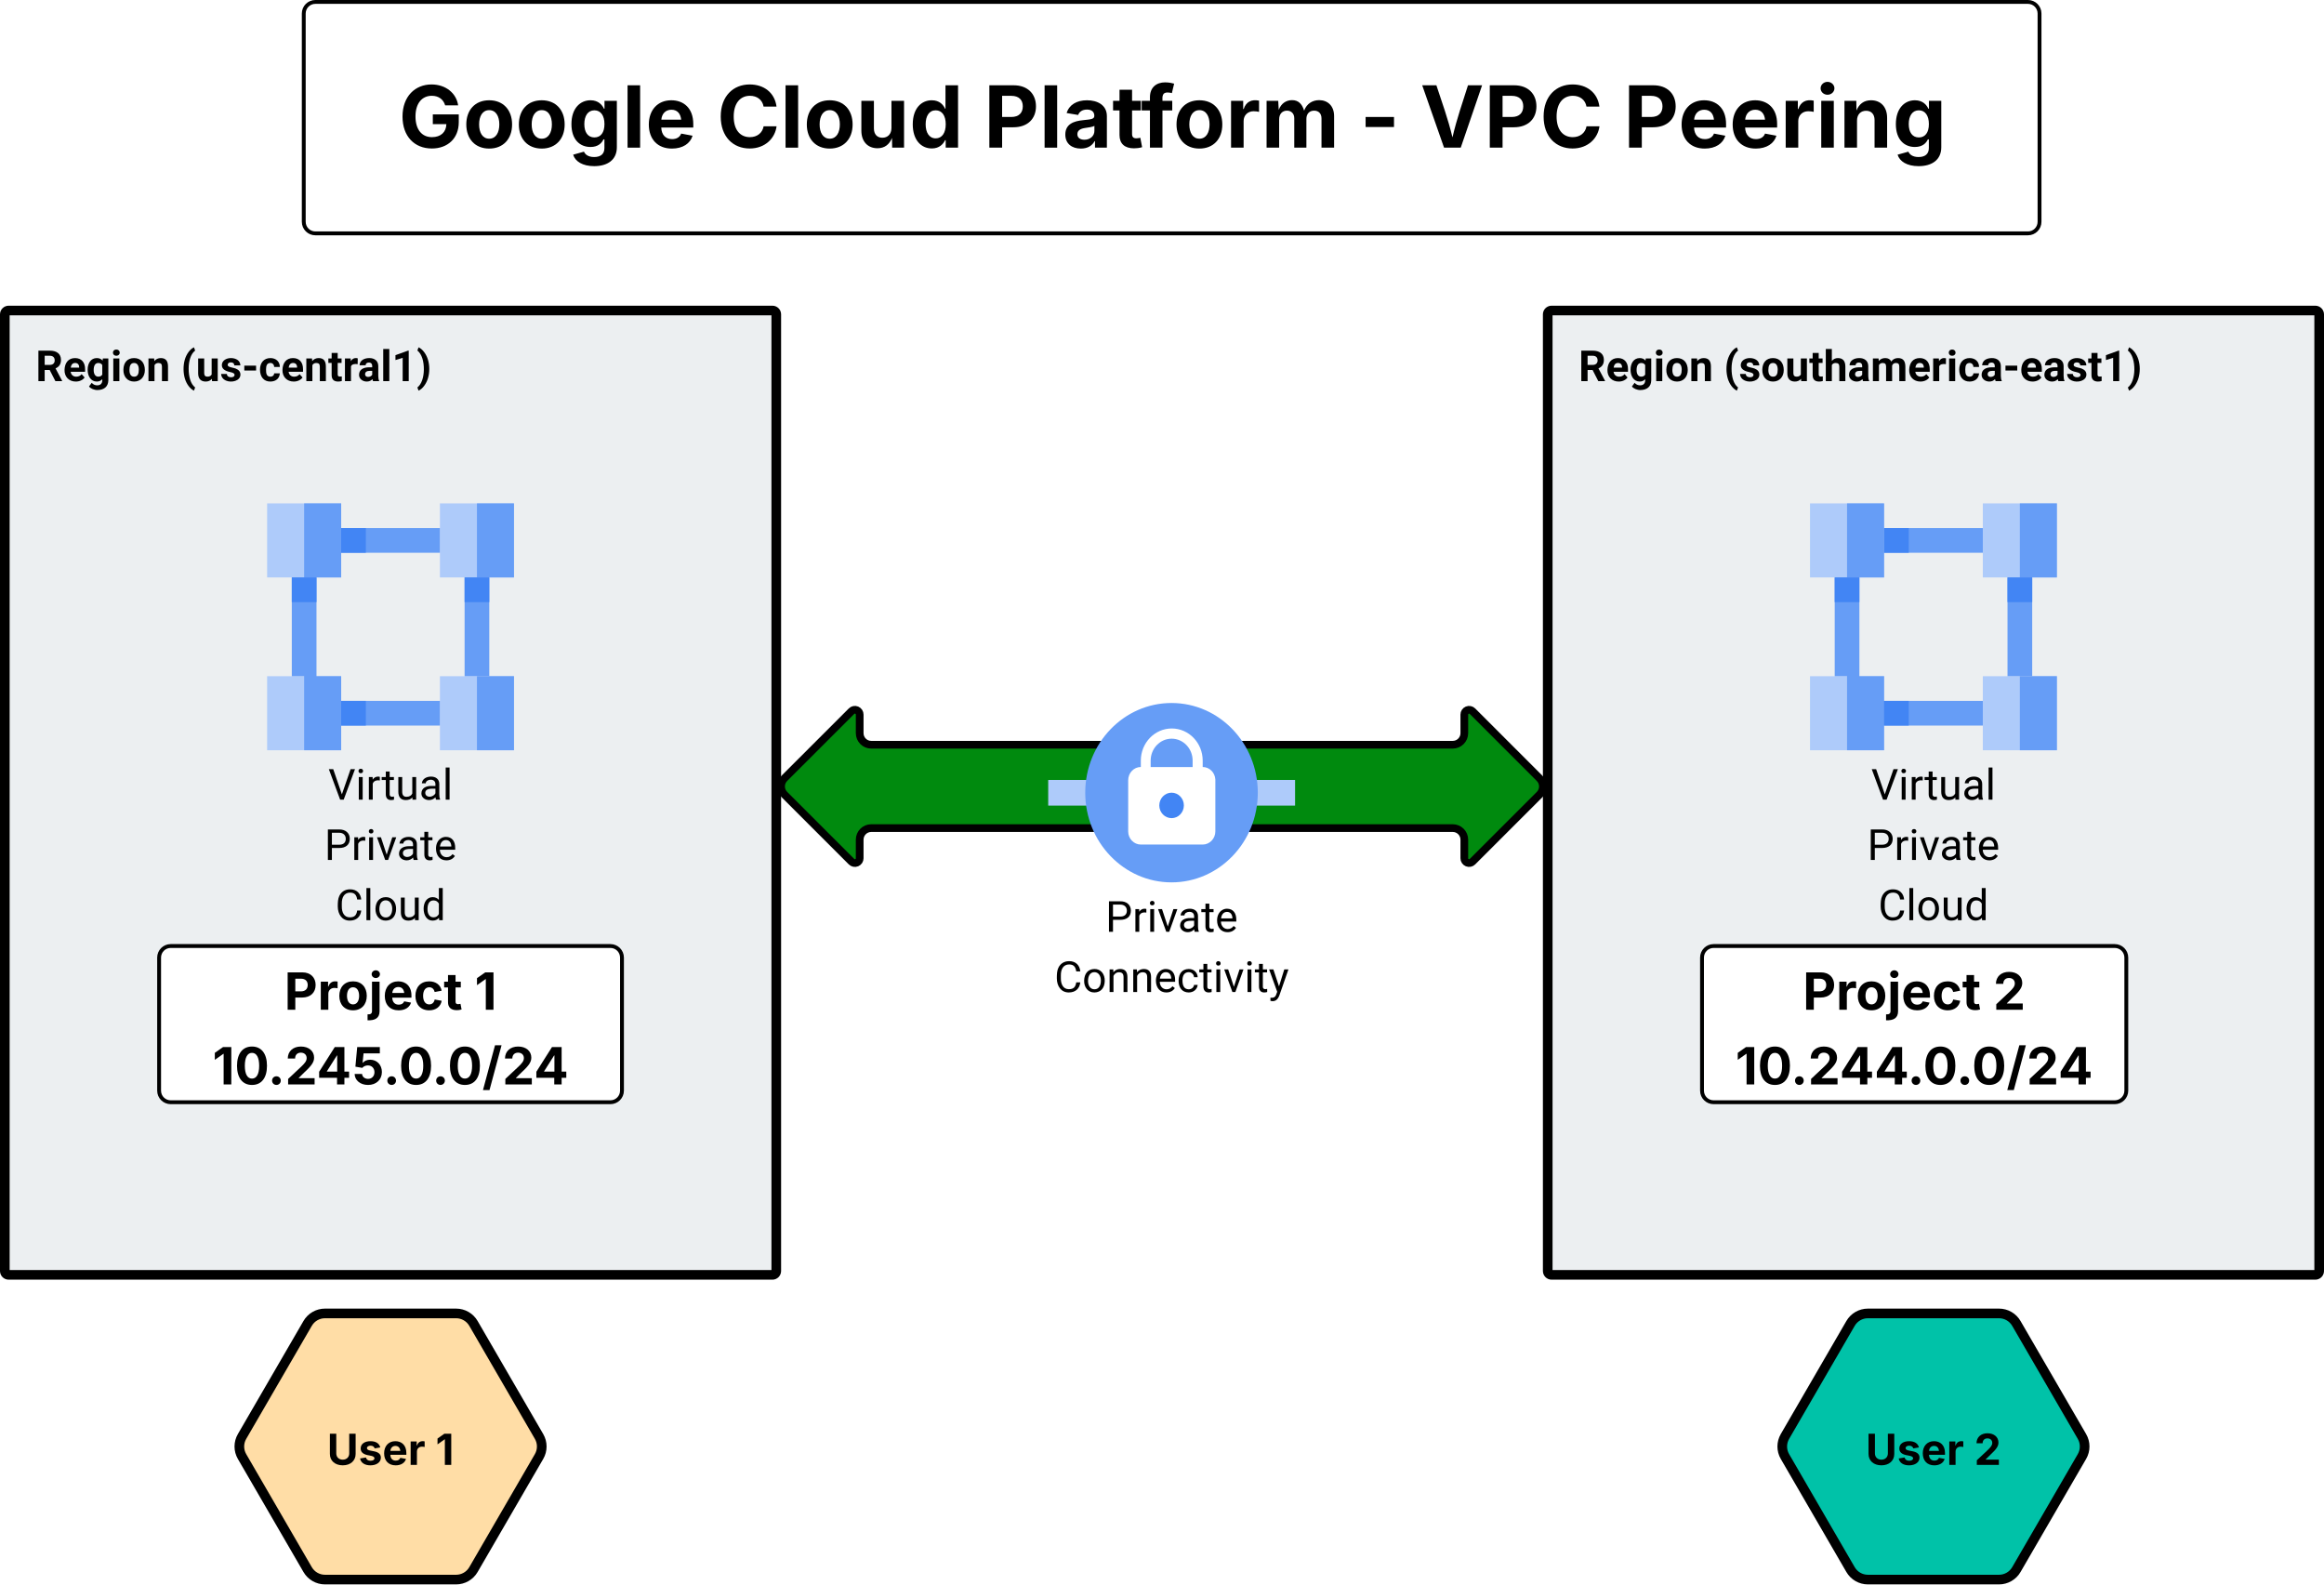
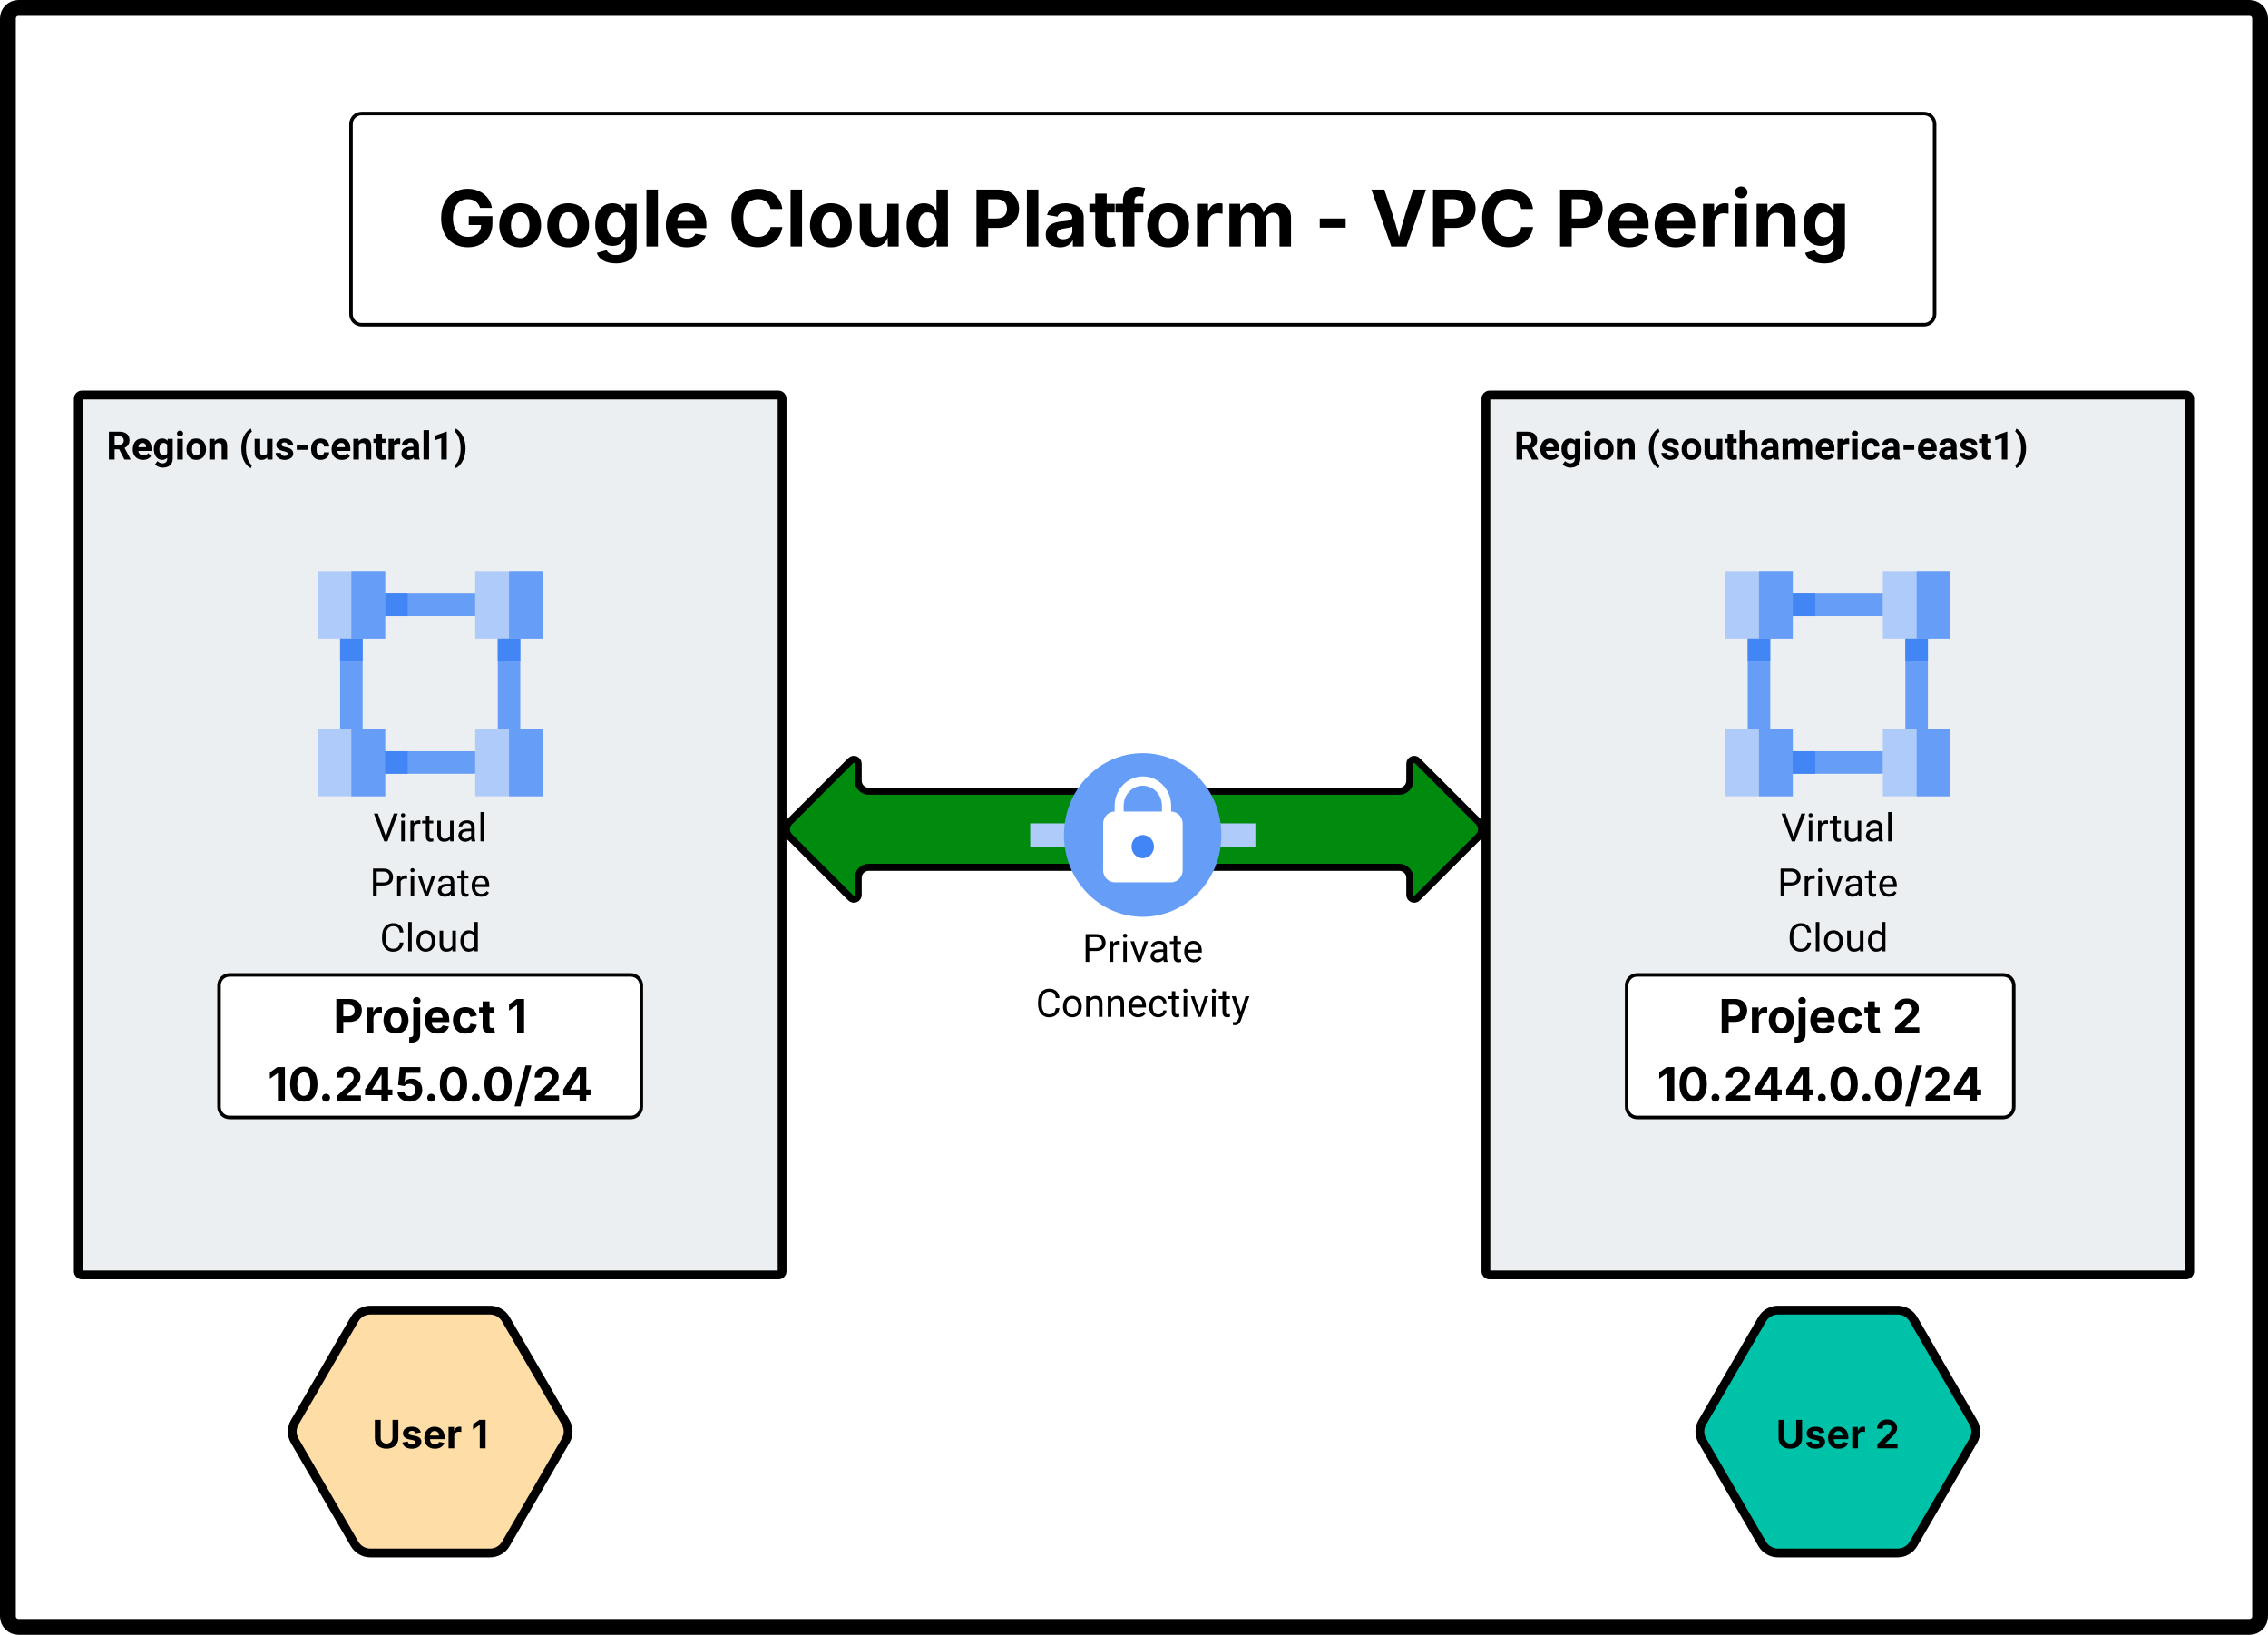
- <svg xmlns="http://www.w3.org/2000/svg" xmlns:ns1="lucid" xmlns:xlink="http://www.w3.org/1999/xlink" width="1205" height="821.5">
-   <g transform="translate(-237.5 61)" ns1:page-tab-id="0_0">
+ <svg xmlns="http://www.w3.org/2000/svg" xmlns:ns1="lucid" xmlns:xlink="http://www.w3.org/1999/xlink" width="1289" height="929">
+   <g transform="translate(-195.5 124.5)" ns1:page-tab-id="0_0">
    <path d="M0-500h1500v1500H0z" fill="#fff" />
+     <path d="M200-114a6 6 0 0 1 6-6h1268a6 6 0 0 1 6 6v908a6 6 0 0 1-6 6H206a6 6 0 0 1-6-6z" stroke="#000" stroke-width="9" fill="#fff" />
    <path d="M240 102a2 2 0 0 1 2-2h396a2 2 0 0 1 2 2v496a2 2 0 0 1-2 2H242a2 2 0 0 1-2-2z" stroke="#000" stroke-width="5" fill="#eceff1" />
    <use xlink:href="#a" transform="matrix(1,0,0,1,256,116) translate(0 20.61632)" />
    <use xlink:href="#b" transform="matrix(1,0,0,1,256,116) translate(75.31467 20.61632)" />
    <path d="M1040 102a2 2 0 0 1 2-2h396a2 2 0 0 1 2 2v496a2 2 0 0 1-2 2h-396a2 2 0 0 1-2-2z" stroke="#000" stroke-width="5" fill="#eceff1" />
    <use xlink:href="#a" transform="matrix(1,0,0,1,1056,116) translate(0 20.61632)" />
    <use xlink:href="#c" transform="matrix(1,0,0,1,1056,116) translate(75.31467 20.61632)" />
    <path d="M465.6 200H504v38.4h-38.4V200z" stroke="#000" stroke-opacity="0" fill="#aecbfa" />
    <path d="M484.8 200H504v38.4h-19.2V200z" stroke="#000" stroke-opacity="0" fill="#669df6" />
    <path d="M465.6 289.6H504V328h-38.4v-38.4z" stroke="#000" stroke-opacity="0" fill="#aecbfa" />
    <path d="M484.8 289.6H504V328h-19.2v-38.4z" stroke="#000" stroke-opacity="0" fill="#669df6" />
    <path d="M376 200h38.4v38.4H376V200z" stroke="#000" stroke-opacity="0" fill="#aecbfa" />
    <path d="M395.2 200h19.2v38.4h-19.2V200z" stroke="#000" stroke-opacity="0" fill="#669df6" />
    <path d="M376 289.6h38.4V328H376v-38.4z" stroke="#000" stroke-opacity="0" fill="#aecbfa" />
    <path d="M395.2 289.6h19.2V328h-19.2v-38.4zM414.4 212.8h51.2v12.8h-51.2v-12.8zM414.4 302.4h51.2v12.8h-51.2v-12.8zM478.4 238.4h12.8v51.2h-12.8v-51.2zM388.8 238.4h12.8v51.2h-12.8v-51.2z" stroke="#000" stroke-opacity="0" fill="#669df6" />
    <path d="M388.8 238.4h12.8v12.8h-12.8v-12.8zM478.4 238.4h12.8v12.8h-12.8v-12.8zM414.4 212.8h12.8v12.8h-12.8v-12.8zM414.4 302.4h12.8v12.8h-12.8v-12.8z" stroke="#000" stroke-opacity="0" fill="#4285f4" />
    <path d="M390.08 212.8v102.4h99.84V212.8z" stroke="#000" stroke-opacity="0" fill-opacity="0" />
    <use xlink:href="#d" transform="matrix(1,0,0,1,376,333) translate(31.70833 20.61632)" />
    <use xlink:href="#e" transform="matrix(1,0,0,1,376,333) translate(29.67383 51.86632)" />
    <use xlink:href="#f" transform="matrix(1,0,0,1,376,333) translate(35.34332 83.11632)" />
    <path d="M1265.6 200h38.4v38.4h-38.4V200z" stroke="#000" stroke-opacity="0" fill="#aecbfa" />
    <path d="M1284.8 200h19.2v38.4h-19.2V200z" stroke="#000" stroke-opacity="0" fill="#669df6" />
    <path d="M1265.6 289.6h38.4V328h-38.4v-38.4z" stroke="#000" stroke-opacity="0" fill="#aecbfa" />
    <path d="M1284.8 289.6h19.2V328h-19.2v-38.4z" stroke="#000" stroke-opacity="0" fill="#669df6" />
    <path d="M1176 200h38.4v38.4H1176V200z" stroke="#000" stroke-opacity="0" fill="#aecbfa" />
    <path d="M1195.2 200h19.2v38.4h-19.2V200z" stroke="#000" stroke-opacity="0" fill="#669df6" />
    <path d="M1176 289.6h38.4V328H1176v-38.4z" stroke="#000" stroke-opacity="0" fill="#aecbfa" />
    <path d="M1195.2 289.6h19.2V328h-19.2v-38.4zM1214.4 212.8h51.2v12.8h-51.2v-12.8zM1214.4 302.4h51.2v12.8h-51.2v-12.8zM1278.4 238.4h12.8v51.2h-12.8v-51.2zM1188.8 238.4h12.8v51.2h-12.8v-51.2z" stroke="#000" stroke-opacity="0" fill="#669df6" />
    <path d="M1188.8 238.4h12.8v12.8h-12.8v-12.8zM1278.4 238.4h12.8v12.8h-12.8v-12.8zM1214.4 212.8h12.8v12.8h-12.8v-12.8zM1214.4 302.4h12.8v12.8h-12.8v-12.8z" stroke="#000" stroke-opacity="0" fill="#4285f4" />
    <path d="M1190.08 212.8v102.4h99.84V212.8z" stroke="#000" stroke-opacity="0" fill-opacity="0" />
    <use xlink:href="#d" transform="matrix(1,0,0,1,1176,333) translate(31.70833 20.61632)" />
    <use xlink:href="#e" transform="matrix(1,0,0,1,1176,333) translate(29.67383 51.86632)" />
    <use xlink:href="#f" transform="matrix(1,0,0,1,1176,333) translate(35.34332 83.11632)" />
    <path d="M320 435.5a6 6 0 0 1 6-6h228a6 6 0 0 1 6 6v69a6 6 0 0 1-6 6H326a6 6 0 0 1-6-6z" stroke="#000" stroke-width="2" fill="#fff" />
    <use xlink:href="#g" transform="matrix(1,0,0,1,325,434.5078) translate(59.88932 28.05208)" />
    <use xlink:href="#h" transform="matrix(1,0,0,1,325,434.5078) translate(158.6133 28.05208)" />
    <use xlink:href="#i" transform="matrix(1,0,0,1,325,434.5078) translate(22.67578 66.77083)" />
    <path d="M1120 435.5a6 6 0 0 1 6-6h208a6 6 0 0 1 6 6v69a6 6 0 0 1-6 6h-208a6 6 0 0 1-6-6z" stroke="#000" stroke-width="2" fill="#fff" />
    <use xlink:href="#g" transform="matrix(1,0,0,1,1125,434.5078) translate(47.23958 28.05208)" />
    <use xlink:href="#j" transform="matrix(1,0,0,1,1125,434.5078) translate(145.9635 28.05208)" />
    <use xlink:href="#k" transform="matrix(1,0,0,1,1125,434.5078) translate(12.32422 66.77083)" />
    <path d="M644.24 351a6 6 0 0 1 0-8.5L679 307.75a2.48 2.48 0 0 1 4.25 1.76v9.63a6 6 0 0 0 6 6h301.5a6 6 0 0 0 6-6v-9.63a2.48 2.48 0 0 1 4.24-1.76l34.76 34.77a6 6 0 0 1 0 8.5L1001 385.75a2.48 2.48 0 0 1-4.25-1.76v-9.63a6 6 0 0 0-6-6h-301.5a6 6 0 0 0-6 6V384a2.48 2.48 0 0 1-4.24 1.76z" stroke="#000" stroke-width="4" fill="#008a0e" />
    <path d="M395-54a6 6 0 0 1 6-6h888a6 6 0 0 1 6 6V54a6 6 0 0 1-6 6H401a6 6 0 0 1-6-6z" stroke="#000" stroke-width="2" fill="#fff" />
    <use xlink:href="#l" transform="matrix(1,0,0,1,400,-55) translate(44.16536 70.55556)" />
    <use xlink:href="#m" transform="matrix(1,0,0,1,400,-55) translate(209.161 70.55556)" />
    <use xlink:href="#n" transform="matrix(1,0,0,1,400,-55) translate(347.5508 70.55556)" />
    <use xlink:href="#o" transform="matrix(1,0,0,1,400,-55) translate(542.5378 70.55556)" />
    <use xlink:href="#p" transform="matrix(1,0,0,1,400,-55) translate(573.8529 70.55556)" />
    <use xlink:href="#q" transform="matrix(1,0,0,1,400,-55) translate(679.2348 70.55556)" />
    <path d="M781 343.4h128v13.3H781v-13.3z" stroke="#000" stroke-opacity="0" fill="#aecbfa" />
    <path d="M889.67 350c0 25.67-20.04 46.5-44.73 46.5-24.7 0-44.74-20.83-44.74-46.5s20.04-46.5 44.74-46.5c24.7 0 44.73 20.83 44.73 46.5z" stroke="#000" stroke-opacity="0" fill="#669df6" />
    <path d="M861.1 336.68v-3.3c0-9.2-7.18-16.67-16.04-16.67-8.85 0-16.04 7.47-16.04 16.67v3.3c-3.6 0-6.55 3.08-6.55 6.87v26.54c0 3.73 2.94 6.8 6.55 6.8h32.08c3.62 0 6.56-3.07 6.56-6.8v-26.9c-.18-3.67-3.08-6.5-6.56-6.5z" stroke="#000" stroke-opacity="0" fill="#fff" />
    <path d="M855.88 336.7h-21.76v-3.35C834.12 327.1 839 322 845 322c6 0 10.88 5.1 10.88 11.35z" stroke="#000" stroke-opacity="0" fill="#669df6" />
    <path d="M851.34 356.6c0 3.65-2.86 6.6-6.37 6.6-3.52 0-6.37-2.95-6.37-6.6 0-3.64 2.85-6.6 6.37-6.6 3.5 0 6.37 2.96 6.37 6.6z" stroke="#000" stroke-opacity="0" fill="#4285f4" />
    <g>
      <use xlink:href="#r" transform="matrix(1,0,0,1,781,401.5) translate(29.67383 20.61632)" />
      <use xlink:href="#s" transform="matrix(1,0,0,1,781,401.5) translate(3.176432 51.86632)" />
    </g>
    <path d="M363 694.2a10.35 10.35 0 0 1 0-10.4l34-58.6a10.4 10.4 0 0 1 9-5.2h68a10.4 10.4 0 0 1 9 5.2l34 58.6a10.35 10.35 0 0 1 0 10.4l-34 58.6a10.4 10.4 0 0 1-9 5.2h-68a10.4 10.4 0 0 1-9-5.2z" stroke="#000" stroke-width="5" fill="#ffdda6" />
    <g>
      <use xlink:href="#t" transform="matrix(1,0,0,1,365,625) translate(42.08399 73.52778)" />
      <use xlink:href="#u" transform="matrix(1,0,0,1,365,625) translate(98.34484 73.52778)" />
    </g>
    <path d="M1163 694.2a10.35 10.35 0 0 1 0-10.4l34-58.6a10.4 10.4 0 0 1 9-5.2h68a10.4 10.4 0 0 1 9 5.2l34 58.6a10.35 10.35 0 0 1 0 10.4l-34 58.6a10.4 10.4 0 0 1-9 5.2h-68a10.4 10.4 0 0 1-9-5.2z" stroke="#000" stroke-width="5" fill="#00c2a8" />
    <g>
      <use xlink:href="#t" transform="matrix(1,0,0,1,1165,625) translate(39.87588 73.52778)" />
      <use xlink:href="#v" transform="matrix(1,0,0,1,1165,625) translate(96.13673 73.52778)" />
    </g>
    <defs>
      <path d="M1209-1016c0 219-100 334-260 407l315 595V0H942L669-533H430V0H130v-1456h541c318-3 538 141 538 440zm-300 24c-1-144-85-221-238-221H430v437h242c144 2 238-77 237-216" id="w" />
      <path d="M1031-175C952-60 797 20 609 20 287 20 60-206 72-543c12-330 180-559 505-559 309 0 482 214 477 537v118H365c15 134 115 234 263 234 111 0 198-40 261-121zM770-644c5-139-62-226-194-224-130 1-191 97-208 224h402" id="x" />
      <path d="M505 20C221 18 69-239 69-549c0-302 153-553 438-553 119 0 211 41 277 122l12-102h262V-36c-8 305-208 458-520 462-160 1-335-76-403-170L263 80c72 81 159 121 262 121 172 1 260-107 243-294C701-18 614 20 505 20zm76-887c-165 0-223 147-223 339 0 172 66 314 221 314 88 0 151-33 189-99v-455c-39-66-101-99-187-99" id="y" />
      <path d="M416 0H126v-1082h290V0zM271-1212c-92 0-162-61-162-150s68-149 162-149c93 0 162 60 162 149s-70 150-162 150" id="z" />
      <path d="M579 20C257 20 58-214 66-551c8-331 182-551 511-551 324 0 514 231 514 572 0 319-198 550-512 550zm-2-888c-169 0-222 141-222 338 0 181 61 317 224 317 170 0 223-137 223-338 0-178-64-317-225-317" id="A" />
      <path d="M750-692c-1-124-48-174-173-175-81 0-142 35-183 104V0H105v-1082h272l9 125c77-97 181-145 311-145 244 0 342 151 342 403V0H750v-692" id="B" />
      <g id="a">
        <use transform="matrix(0.01085069,0,0,0.01085069,0,0)" xlink:href="#w" />
        <use transform="matrix(0.01085069,0,0,0.01085069,14.18186,0)" xlink:href="#x" />
        <use transform="matrix(0.01085069,0,0,0.01085069,26.19358,0)" xlink:href="#y" />
        <use transform="matrix(0.01085069,0,0,0.01085069,38.87804,0)" xlink:href="#z" />
        <use transform="matrix(0.01085069,0,0,0.01085069,44.76997,0)" xlink:href="#A" />
        <use transform="matrix(0.01085069,0,0,0.01085069,57.33507,0)" xlink:href="#B" />
      </g>
      <path d="M369-598c0 393 97 738 310 900l-56 153c-200-92-361-334-433-572-84-277-87-628-5-911 71-244 234-495 438-588l56 156c-205 153-310 488-310 862" id="C" />
      <path d="M463 20c-241-1-359-147-359-393v-709h289v699c0 113 51 169 154 169 98 0 165-34 202-102v-766h290V0H767l-8-110C688-23 589 20 463 20" id="D" />
      <path d="M529-185c94 0 168-33 168-114 0-35-18-63-53-83s-91-39-168-55C219-491 90-600 90-765c0-208 203-337 432-337 246 0 451 124 453 349H686c-2-91-62-143-165-143-86 0-151 41-153 117 0 32 16 57 46 77 63 43 257 69 335 100 151 60 229 153 229 291C978-13 554 93 282-28 162-81 60-190 56-344h274c5 106 86 159 199 159" id="E" />
      <path d="M673-507H110v-233h563v233" id="F" />
      <path d="M355-556c-2 203 30 338 206 343 102 3 181-63 182-161h271C1001-128 821 17 566 20 242 24 66-212 66-554c0-320 184-548 498-548 262 0 451 167 450 423H743c-1-108-75-193-184-189-162 6-202 123-204 312" id="G" />
      <path d="M457-330c2 83 25 111 111 112 32 0 60-2 85-7V-6c-57 17-115 26-175 26-203 0-310-102-310-307v-583H10v-212h158v-266h289v266h185v212H457v540" id="H" />
      <path d="M719-811c-143-24-279 1-319 103V0H111v-1082h273l8 129c74-124 180-175 331-136" id="I" />
      <path d="M552-1102c254-4 435 134 435 383v469c1 103 15 180 43 233V0H738c-13-26-23-58-29-97C639-19 548 20 436 20 238 20 64-113 68-304c5-258 212-357 496-357h133c11-137-29-227-160-227-90 0-156 45-156 131H92c15-231 213-342 460-345zM357-325c0 76 61 124 142 124 88 0 168-45 198-105v-186H589c-152 2-232 51-232 167" id="J" />
      <path d="M416 0H126v-1536h290V0" id="K" />
      <path d="M801 0H512v-1114l-345 107v-235l603-216h31V0" id="L" />
      <path d="M349-541c6-400-96-755-309-922l56-153c203 91 368 336 444 575 89 280 91 621 4 907-74 244-242 497-448 589L40 302c199-150 304-484 309-843" id="M" />
      <g id="b">
        <use transform="matrix(0.01085069,0,0,0.01085069,0,0)" xlink:href="#C" />
        <use transform="matrix(0.01085069,0,0,0.01085069,7.801649,0)" xlink:href="#D" />
        <use transform="matrix(0.01085069,0,0,0.01085069,20.23655,0)" xlink:href="#E" />
        <use transform="matrix(0.01085069,0,0,0.01085069,31.66233,0)" xlink:href="#F" />
        <use transform="matrix(0.01085069,0,0,0.01085069,40.27778,0)" xlink:href="#G" />
        <use transform="matrix(0.01085069,0,0,0.01085069,51.86632,0)" xlink:href="#x" />
        <use transform="matrix(0.01085069,0,0,0.01085069,63.87804,0)" xlink:href="#B" />
        <use transform="matrix(0.01085069,0,0,0.01085069,76.32378,0)" xlink:href="#H" />
        <use transform="matrix(0.01085069,0,0,0.01085069,83.83247,0)" xlink:href="#I" />
        <use transform="matrix(0.01085069,0,0,0.01085069,91.61241,0)" xlink:href="#J" />
        <use transform="matrix(0.01085069,0,0,0.01085069,103.5265,0)" xlink:href="#K" />
        <use transform="matrix(0.01085069,0,0,0.01085069,109.4184,0)" xlink:href="#L" />
        <use transform="matrix(0.01085069,0,0,0.01085069,122.168,0)" xlink:href="#M" />
      </g>
      <path d="M750-685c-1-124-48-182-173-182-85 0-146 33-184 98V0H104v-1536h289v572c77-92 173-138 289-138 235 0 357 136 357 409V0H750v-685" id="N" />
      <path d="M741-689c-2-124-40-177-163-178-82 0-141 34-178 102V0H111v-1082h271l9 121c77-94 180-141 311-141 139 0 235 55 287 165 76-110 184-165 325-165 249 0 348 151 348 411V0h-290v-690c-2-123-39-176-163-177-87 0-147 41-180 124l1 743H741v-689" id="O" />
      <g id="c">
        <use transform="matrix(0.01085069,0,0,0.01085069,0,0)" xlink:href="#C" />
        <use transform="matrix(0.01085069,0,0,0.01085069,7.801649,0)" xlink:href="#E" />
        <use transform="matrix(0.01085069,0,0,0.01085069,19.22743,0)" xlink:href="#A" />
        <use transform="matrix(0.01085069,0,0,0.01085069,31.79253,0)" xlink:href="#D" />
        <use transform="matrix(0.01085069,0,0,0.01085069,44.22743,0)" xlink:href="#H" />
        <use transform="matrix(0.01085069,0,0,0.01085069,51.73611,0)" xlink:href="#N" />
        <use transform="matrix(0.01085069,0,0,0.01085069,64.17101,0)" xlink:href="#J" />
        <use transform="matrix(0.01085069,0,0,0.01085069,76.08507,0)" xlink:href="#O" />
        <use transform="matrix(0.01085069,0,0,0.01085069,95.32335,0)" xlink:href="#x" />
        <use transform="matrix(0.01085069,0,0,0.01085069,107.3351,0)" xlink:href="#I" />
        <use transform="matrix(0.01085069,0,0,0.01085069,115.4405,0)" xlink:href="#z" />
        <use transform="matrix(0.01085069,0,0,0.01085069,121.3325,0)" xlink:href="#G" />
        <use transform="matrix(0.01085069,0,0,0.01085069,132.921,0)" xlink:href="#J" />
        <use transform="matrix(0.01085069,0,0,0.01085069,144.8351,0)" xlink:href="#F" />
        <use transform="matrix(0.01085069,0,0,0.01085069,153.4505,0)" xlink:href="#x" />
        <use transform="matrix(0.01085069,0,0,0.01085069,165.4622,0)" xlink:href="#J" />
        <use transform="matrix(0.01085069,0,0,0.01085069,177.3763,0)" xlink:href="#E" />
        <use transform="matrix(0.01085069,0,0,0.01085069,188.8021,0)" xlink:href="#H" />
        <use transform="matrix(0.01085069,0,0,0.01085069,196.3108,0)" xlink:href="#L" />
        <use transform="matrix(0.01085069,0,0,0.01085069,209.0603,0)" xlink:href="#M" />
      </g>
      <path d="M651-255l416-1201h210L737 0H567L28-1456h209" id="P" />
      <path d="M341 0H156v-1082h185V0zm-91-1264c-68 0-108-42-109-105 0-62 41-107 109-107s110 44 110 107-42 105-110 105" id="Q" />
      <path d="M663-916c-163-27-288 18-338 148V0H140v-1082h180l3 125c61-97 147-145 258-145 36 0 63 5 82 14v172" id="R" />
      <path d="M456 20C285 20 205-92 206-268v-671H9v-143h197v-262h185v262h202v143H391v671c-9 125 92 149 207 118V0c-49 13-96 20-142 20" id="S" />
      <path d="M491 20c-241-1-355-148-355-398v-704h185v699c0 164 67 246 200 246 141 0 235-53 282-158v-787h185V0H812l-4-107C736-22 630 20 491 20" id="T" />
      <path d="M561-1102c238-4 403 126 403 351v498c0 99 13 178 38 237V0H808c-11-21-19-59-26-114C696-25 593 20 474 20c-199 0-368-130-365-320 4-251 214-359 490-356h180v-85c-1-135-86-212-229-212-115 0-232 67-233 171H131c20-205 206-316 430-320zM294-326c0 117 90 185 207 185 122 0 239-75 278-162v-222H634c-227 0-340 66-340 199" id="U" />
      <path d="M341 0H156v-1536h185V0" id="V" />
      <g id="d">
        <use transform="matrix(0.01085069,0,0,0.01085069,0,0)" xlink:href="#P" />
        <use transform="matrix(0.01085069,0,0,0.01085069,14.13845,0)" xlink:href="#Q" />
        <use transform="matrix(0.01085069,0,0,0.01085069,19.53125,0)" xlink:href="#R" />
        <use transform="matrix(0.01085069,0,0,0.01085069,27.59332,0)" xlink:href="#S" />
        <use transform="matrix(0.01085069,0,0,0.01085069,34.85243,0)" xlink:href="#T" />
        <use transform="matrix(0.01085069,0,0,0.01085069,47.10286,0)" xlink:href="#U" />
        <use transform="matrix(0.01085069,0,0,0.01085069,59.19054,0)" xlink:href="#V" />
      </g>
      <path d="M1216-1011c-1 297-202 441-512 441H361V0H169v-1456h537c297-6 510 164 510 445zm-192 2c1-178-126-288-307-289H361v571h345c196 1 318-92 318-282" id="W" />
      <path d="M497-251l268-831h189L566 0H425L33-1082h189" id="X" />
      <path d="M599-131c141 0 220-65 285-146l113 88C906-50 770 20 589 20 281 21 93-214 93-545c0-223 93-397 233-485 74-48 154-72 240-72 300 2 449 218 445 537v77H278c0 197 129 357 321 357zm227-509c-3-180-88-310-260-310-170 0-264 140-282 310h542" id="Y" />
      <g id="e">
        <use transform="matrix(0.01085069,0,0,0.01085069,0,0)" xlink:href="#W" />
        <use transform="matrix(0.01085069,0,0,0.01085069,14.0191,0)" xlink:href="#R" />
        <use transform="matrix(0.01085069,0,0,0.01085069,21.53863,0)" xlink:href="#Q" />
        <use transform="matrix(0.01085069,0,0,0.01085069,26.93142,0)" xlink:href="#X" />
        <use transform="matrix(0.01085069,0,0,0.01085069,37.53255,0)" xlink:href="#U" />
        <use transform="matrix(0.01085069,0,0,0.01085069,49.62023,0)" xlink:href="#S" />
        <use transform="matrix(0.01085069,0,0,0.01085069,56.87934,0)" xlink:href="#Y" />
      </g>
      <path d="M688-137c238 0 323-102 359-325h193c-32 297-228 482-552 482-361 0-569-299-569-680 0-197 8-360 73-497 88-186 257-317 513-319 316-2 509 195 535 488h-193c-31-212-118-330-342-330-272 0-397 224-393 523v141c-3 282 115 517 376 517" id="Z" />
      <path d="M584 20C278 26 81-227 91-551c10-320 175-545 491-551 308-5 503 247 494 573-9 322-175 543-492 549zm-2-970c-208 0-305 185-305 421 0 216 106 398 307 398 211 0 307-186 307-420 0-214-109-399-309-399" id="aa" />
      <path d="M520 20C244 20 95-247 95-550c0-298 151-550 427-552 127 0 227 43 301 130v-564h185V0H838l-9-116C755-25 652 20 520 20zm48-965c-210 0-288 177-288 416 0 218 87 392 286 392 117 0 203-53 257-158v-497c-55-102-140-153-255-153" id="ab" />
      <g id="f">
        <use transform="matrix(0.01085069,0,0,0.01085069,0,0)" xlink:href="#Z" />
        <use transform="matrix(0.01085069,0,0,0.01085069,14.46398,0)" xlink:href="#V" />
        <use transform="matrix(0.01085069,0,0,0.01085069,19.85677,0)" xlink:href="#aa" />
        <use transform="matrix(0.01085069,0,0,0.01085069,32.53038,0)" xlink:href="#T" />
        <use transform="matrix(0.01085069,0,0,0.01085069,44.78082,0)" xlink:href="#ab" />
      </g>
      <path d="M135 0v-1490h581c339 0 533 210 533 503 0 295-197 500-540 500H440V0H135zm305-733h220c186 0 274-104 274-254s-88-251-275-251H440v505" id="ac" />
      <path d="M128 0v-1118h290v195h12c54-169 184-238 367-200v268c-27-8-86-15-130-15-138 0-239 95-239 234V0H128" id="ad" />
      <path d="M628 22C291 22 81-210 81-554c0-346 210-578 547-578 336 0 547 232 547 578 0 344-211 576-547 576zm0-236c160 0 242-146 242-341 0-197-82-341-242-341S387-753 387-555c0 195 81 341 241 341" id="ae" />
      <path d="M127-1118h301V57c1 278-186 374-478 361V182c116 8 177-28 177-129v-1171zm151-146c-90 0-165-68-165-154 0-85 75-154 165-154s165 69 165 154c0 86-75 154-165 154" id="af" />
      <path d="M633 22C291 22 81-200 81-553c0-345 210-579 537-579 292 0 525 185 525 567v84H378c7 183 109 277 260 277 105 0 184-46 216-132l272 51C1071-99 893 22 633 22zM380-669h474c-15-146-94-237-233-237-143 0-229 99-241 237" id="ag" />
      <path d="M628 22C291 22 81-210 81-554c0-346 210-578 547-578 265 0 455 142 497 372l-279 52c-25-116-99-188-215-188-160 0-244 139-244 341 0 200 84 341 244 341 116 0 193-74 217-195l279 51C1085-123 896 22 628 22" id="ah" />
      <path d="M683-1118v229H474v562c0 71 29 104 102 104 23 0 73-7 95-13l43 225C647 9 580 16 520 16 296 16 174-96 174-301v-588H20v-229h154v-266h300v266h209" id="ai" />
      <g id="g">
        <use transform="matrix(0.01302083,0,0,0.01302083,0,0)" xlink:href="#ac" />
        <use transform="matrix(0.01302083,0,0,0.01302083,17.27865,0)" xlink:href="#ad" />
        <use transform="matrix(0.01302083,0,0,0.01302083,27.48698,0)" xlink:href="#ae" />
        <use transform="matrix(0.01302083,0,0,0.01302083,43.84115,0)" xlink:href="#af" />
        <use transform="matrix(0.01302083,0,0,0.01302083,51.06771,0)" xlink:href="#ag" />
        <use transform="matrix(0.01302083,0,0,0.01302083,66.95312,0)" xlink:href="#ah" />
        <use transform="matrix(0.01302083,0,0,0.01302083,82.64323,0)" xlink:href="#ai" />
      </g>
      <path d="M749-1490V0H444v-1221h-10L93-980v-279l329-231h327" id="aj" />
      <use transform="matrix(0.01302083,0,0,0.01302083,0,0)" xlink:href="#aj" id="h" />
      <path d="M690 20C314 20 94-261 94-744c0-482 221-766 596-766 376 0 597 284 597 766 0 483-219 764-597 764zm0-253c184 0 286-184 286-511 0-328-102-514-286-514-183 0-285 187-285 514s101 511 285 511" id="ak" />
      <path d="M342 19c-98 0-173-75-173-172s75-172 173-172 173 75 173 172S440 19 342 19" id="al" />
      <path d="M124 0v-220l528-495c135-132 210-216 210-336 0-133-98-215-231-215-139 0-229 88-229 233H110c0-290 214-477 523-477 315 0 525 182 525 440 0 167-80 305-385 586L548-262v11h630V0H124" id="am" />
      <path d="M101-265v-241l623-984h383v979h186v246h-186V0H814v-265H101zm719-246v-643h-12L409-523v12h411" id="an" />
      <path d="M664 20c-306 0-529-183-535-438h297c6 117 110 196 238 196 149 0 255-108 255-266 0-159-108-270-261-270-89 0-178 39-224 98l-274-48 72-782h901v252H485l-39 377h8c53-72 165-124 294-124 269 0 467 204 467 490 0 300-224 515-551 515" id="ao" />
      <path d="M768-1560L288 224H28l480-1784h260" id="ap" />
      <g id="i">
        <use transform="matrix(0.01302083,0,0,0.01302083,0,0)" xlink:href="#aj" />
        <use transform="matrix(0.01302083,0,0,0.01302083,11.4974,0)" xlink:href="#ak" />
        <use transform="matrix(0.01302083,0,0,0.01302083,28.69792,0)" xlink:href="#al" />
        <use transform="matrix(0.01302083,0,0,0.01302083,37.60417,0)" xlink:href="#am" />
        <use transform="matrix(0.01302083,0,0,0.01302083,53.98438,0)" xlink:href="#an" />
        <use transform="matrix(0.01302083,0,0,0.01302083,72.01823,0)" xlink:href="#ao" />
        <use transform="matrix(0.01302083,0,0,0.01302083,88.45052,0)" xlink:href="#al" />
        <use transform="matrix(0.01302083,0,0,0.01302083,96.57552,0)" xlink:href="#ak" />
        <use transform="matrix(0.01302083,0,0,0.01302083,113.776,0)" xlink:href="#al" />
        <use transform="matrix(0.01302083,0,0,0.01302083,121.901,0)" xlink:href="#ak" />
        <use transform="matrix(0.01302083,0,0,0.01302083,139.8828,0)" xlink:href="#ap" />
        <use transform="matrix(0.01302083,0,0,0.01302083,150.2344,0)" xlink:href="#am" />
        <use transform="matrix(0.01302083,0,0,0.01302083,166.6146,0)" xlink:href="#an" />
      </g>
      <use transform="matrix(0.01302083,0,0,0.01302083,0,0)" xlink:href="#am" id="j" />
      <g id="k">
        <use transform="matrix(0.01302083,0,0,0.01302083,0,0)" xlink:href="#aj" />
        <use transform="matrix(0.01302083,0,0,0.01302083,11.4974,0)" xlink:href="#ak" />
        <use transform="matrix(0.01302083,0,0,0.01302083,28.69792,0)" xlink:href="#al" />
        <use transform="matrix(0.01302083,0,0,0.01302083,37.60417,0)" xlink:href="#am" />
        <use transform="matrix(0.01302083,0,0,0.01302083,53.98438,0)" xlink:href="#an" />
        <use transform="matrix(0.01302083,0,0,0.01302083,72.01823,0)" xlink:href="#an" />
        <use transform="matrix(0.01302083,0,0,0.01302083,89.15365,0)" xlink:href="#al" />
        <use transform="matrix(0.01302083,0,0,0.01302083,97.27865,0)" xlink:href="#ak" />
        <use transform="matrix(0.01302083,0,0,0.01302083,114.4792,0)" xlink:href="#al" />
        <use transform="matrix(0.01302083,0,0,0.01302083,122.6042,0)" xlink:href="#ak" />
        <use transform="matrix(0.01302083,0,0,0.01302083,140.5859,0)" xlink:href="#ap" />
        <use transform="matrix(0.01302083,0,0,0.01302083,150.9375,0)" xlink:href="#am" />
        <use transform="matrix(0.01302083,0,0,0.01302083,167.3177,0)" xlink:href="#an" />
      </g>
      <path d="M795 20C377 20 94-272 94-743c0-483 302-767 694-767 335 0 593 206 635 500h-310c-42-142-154-229-320-229-230 0-389 177-389 493s154 495 393 495c212 0 340-120 345-311H818v-232h620v186c0 391-269 628-643 628" id="aq" />
      <path d="M625 442c-280 0-454-114-503-274l258-72c28 63 97 128 243 128 153 0 246-69 246-216v-206h-23C805-108 717-16 536-16 284-16 81-191 81-561c0-378 208-571 456-571 188 0 280 113 321 202h13v-188h295V-9c0 303-226 451-541 451zm5-686c153 0 240-119 240-319 0-198-86-329-240-329-158 0-241 137-241 329 0 195 85 319 241 319" id="ar" />
      <path d="M428-1490V0H128v-1490h300" id="as" />
      <g id="l">
        <use transform="matrix(0.02170139,0,0,0.02170139,0,0)" xlink:href="#aq" />
        <use transform="matrix(0.02170139,0,0,0.02170139,33.35503,0)" xlink:href="#ae" />
        <use transform="matrix(0.02170139,0,0,0.02170139,60.61198,0)" xlink:href="#ae" />
        <use transform="matrix(0.02170139,0,0,0.02170139,87.86892,0)" xlink:href="#ar" />
        <use transform="matrix(0.02170139,0,0,0.02170139,115.9505,0)" xlink:href="#as" />
        <use transform="matrix(0.02170139,0,0,0.02170139,127.9948,0)" xlink:href="#ag" />
      </g>
      <path d="M786 20C389 20 94-260 94-744c0-487 299-766 692-766 339 0 597 194 641 529h-309c-28-162-156-258-326-258-233 0-388 179-388 495 0 323 157 493 387 493 170 0 298-97 328-259h309c-34 277-266 530-642 530" id="at" />
      <path d="M513 14c-232 0-385-159-385-421v-711h300v659c0 139 76 222 202 222 127 0 217-86 217-234v-647h301V0H864l-4-232C797-74 683 14 513 14" id="au" />
      <path d="M537 19C279 19 81-185 81-557c0-382 206-575 454-575 190 0 278 113 318 202h10v-560h300V0H868v-179h-15C812-89 719 19 537 19zm92-241c153 0 240-134 240-336 0-203-86-334-240-334-158 0-240 138-240 334 0 197 84 336 240 336" id="av" />
      <g id="m">
        <use transform="matrix(0.02170139,0,0,0.02170139,0,0)" xlink:href="#at" />
        <use transform="matrix(0.02170139,0,0,0.02170139,32.8776,0)" xlink:href="#as" />
        <use transform="matrix(0.02170139,0,0,0.02170139,44.92188,0)" xlink:href="#ae" />
        <use transform="matrix(0.02170139,0,0,0.02170139,72.17882,0)" xlink:href="#au" />
        <use transform="matrix(0.02170139,0,0,0.02170139,99.84809,0)" xlink:href="#av" />
      </g>
      <path d="M440 22C227 22 68-92 68-313c0-250 202-322 422-343 195-21 271-24 271-105 0-95-63-149-175-149-116 0-187 57-211 129l-275-46c57-194 237-305 487-305 240 0 474 108 474 379V0H777v-155h-10C713-51 605 22 440 22zm85-211c140 0 238-93 238-211v-121c-37 26-156 42-222 51-111 16-185 59-185 149 0 87 70 132 169 132" id="aw" />
      <path d="M750-1118v229H516V0H217v-889H20v-229h197v-86c0-238 156-356 363-356 94 0 178 20 215 31l-54 226c-25-7-61-15-100-15-123-3-131 84-125 200h234" id="ax" />
      <path d="M128 0v-1118h278l12 217c60-163 185-234 319-234 143 0 236 81 288 251 63-172 205-251 359-251 205 0 357 138 357 381V0h-301v-697c0-126-76-187-177-187-114 0-184 79-184 196V0H789v-705c0-109-72-179-174-179-106 0-187 74-187 208V0H128" id="ay" />
      <g id="n">
        <use transform="matrix(0.02170139,0,0,0.02170139,0,0)" xlink:href="#ac" />
        <use transform="matrix(0.02170139,0,0,0.02170139,28.79774,0)" xlink:href="#as" />
        <use transform="matrix(0.02170139,0,0,0.02170139,40.84201,0)" xlink:href="#aw" />
        <use transform="matrix(0.02170139,0,0,0.02170139,66.64497,0)" xlink:href="#ai" />
        <use transform="matrix(0.02170139,0,0,0.02170139,81.48872,0)" xlink:href="#ax" />
        <use transform="matrix(0.02170139,0,0,0.02170139,98.22049,0)" xlink:href="#ae" />
        <use transform="matrix(0.02170139,0,0,0.02170139,125.4774,0)" xlink:href="#ad" />
        <use transform="matrix(0.02170139,0,0,0.02170139,143.9019,0)" xlink:href="#ay" />
      </g>
      <path d="M818-733v240H140v-240h678" id="az" />
      <use transform="matrix(0.02170139,0,0,0.02170139,0,0)" xlink:href="#az" id="o" />
      <path d="M571 0L49-1490h339c138 427 271 775 384 1244 111-471 237-815 371-1244h337L970 0H571" id="aA" />
      <g id="p">
        <use transform="matrix(0.02170139,0,0,0.02170139,0,0)" xlink:href="#aA" />
        <use transform="matrix(0.02170139,0,0,0.02170139,33.18142,0)" xlink:href="#ac" />
        <use transform="matrix(0.02170139,0,0,0.02170139,61.97917,0)" xlink:href="#at" />
      </g>
      <path d="M128 0v-1118h300V0H128zm150-1264c-91 0-165-68-165-154 0-85 74-154 165-154 90 0 165 69 165 154 0 86-75 154-165 154" id="aB" />
      <path d="M428-647V0H128v-1118h283l4 231c63-156 176-245 348-245 232 0 384 159 384 421V0H847v-659c0-139-76-222-202-222-128 0-217 86-217 234" id="aC" />
      <g id="q">
        <use transform="matrix(0.02170139,0,0,0.02170139,0,0)" xlink:href="#ac" />
        <use transform="matrix(0.02170139,0,0,0.02170139,28.42882,0)" xlink:href="#ag" />
        <use transform="matrix(0.02170139,0,0,0.02170139,54.90451,0)" xlink:href="#ag" />
        <use transform="matrix(0.02170139,0,0,0.02170139,81.38021,0)" xlink:href="#ad" />
        <use transform="matrix(0.02170139,0,0,0.02170139,99.80469,0)" xlink:href="#aB" />
        <use transform="matrix(0.02170139,0,0,0.02170139,111.849,0)" xlink:href="#aC" />
        <use transform="matrix(0.02170139,0,0,0.02170139,139.5182,0)" xlink:href="#ar" />
      </g>
      <g id="r">
        <use transform="matrix(0.01085069,0,0,0.01085069,0,0)" xlink:href="#W" />
        <use transform="matrix(0.01085069,0,0,0.01085069,14.0191,0)" xlink:href="#R" />
        <use transform="matrix(0.01085069,0,0,0.01085069,21.53863,0)" xlink:href="#Q" />
        <use transform="matrix(0.01085069,0,0,0.01085069,26.93142,0)" xlink:href="#X" />
        <use transform="matrix(0.01085069,0,0,0.01085069,37.53255,0)" xlink:href="#U" />
        <use transform="matrix(0.01085069,0,0,0.01085069,49.62023,0)" xlink:href="#S" />
        <use transform="matrix(0.01085069,0,0,0.01085069,56.87934,0)" xlink:href="#Y" />
      </g>
      <path d="M589-945c-131 0-219 81-264 174V0H140v-1082h175l6 136c83-104 191-156 324-156 229 0 346 129 346 387V0H806v-716c-2-153-65-229-217-229" id="aD" />
      <path d="M277-555c0 244 77 420 297 424 127 2 249-93 255-210h175C980-127 805 20 574 20 258 20 81-222 92-562c11-319 164-533 481-540 237-5 426 165 431 392H829c-7-133-115-242-256-240-209 4-296 166-296 395" id="aE" />
      <path d="M494-271l252-811h198L509 167C425 381 299 474 84 421V271c167 16 242-37 283-173l41-110L22-1082h202" id="aF" />
      <g id="s">
        <use transform="matrix(0.01085069,0,0,0.01085069,0,0)" xlink:href="#Z" />
        <use transform="matrix(0.01085069,0,0,0.01085069,14.46398,0)" xlink:href="#aa" />
        <use transform="matrix(0.01085069,0,0,0.01085069,27.13759,0)" xlink:href="#aD" />
        <use transform="matrix(0.01085069,0,0,0.01085069,39.39887,0)" xlink:href="#aD" />
        <use transform="matrix(0.01085069,0,0,0.01085069,51.66016,0)" xlink:href="#Y" />
        <use transform="matrix(0.01085069,0,0,0.01085069,63.43316,0)" xlink:href="#aE" />
        <use transform="matrix(0.01085069,0,0,0.01085069,75.0651,0)" xlink:href="#S" />
        <use transform="matrix(0.01085069,0,0,0.01085069,82.32422,0)" xlink:href="#Q" />
        <use transform="matrix(0.01085069,0,0,0.01085069,87.71701,0)" xlink:href="#X" />
        <use transform="matrix(0.01085069,0,0,0.01085069,98.4809,0)" xlink:href="#Q" />
        <use transform="matrix(0.01085069,0,0,0.01085069,103.8737,0)" xlink:href="#S" />
        <use transform="matrix(0.01085069,0,0,0.01085069,111.1328,0)" xlink:href="#aF" />
      </g>
      <path d="M750 21c-371 0-615-218-615-544v-967h305v942c0 174 123 299 310 299s309-125 309-299v-942h306v967c0 326-247 544-615 544" id="aG" />
      <path d="M572 22C302 22 117-98 78-306l279-48c29 105 101 156 224 156 114 0 185-48 185-115 0-118-228-130-337-155-215-49-322-150-322-317 0-215 187-347 470-347 265 0 424 116 466 298l-266 47c-24-76-87-130-196-130-98 0-174 46-174 113 0 56 38 95 144 117l201 40c216 44 320 143 320 302 0 220-207 367-500 367" id="aH" />
      <g id="t">
        <use transform="matrix(0.01085069,0,0,0.01085069,0,0)" xlink:href="#aG" />
        <use transform="matrix(0.01085069,0,0,0.01085069,16.26519,0)" xlink:href="#aH" />
        <use transform="matrix(0.01085069,0,0,0.01085069,28.71094,0)" xlink:href="#ag" />
        <use transform="matrix(0.01085069,0,0,0.01085069,41.94878,0)" xlink:href="#ad" />
      </g>
      <use transform="matrix(0.01085069,0,0,0.01085069,0,0)" xlink:href="#aj" id="u" />
      <use transform="matrix(0.01085069,0,0,0.01085069,0,0)" xlink:href="#am" id="v" />
    </defs>
  </g>
</svg>
